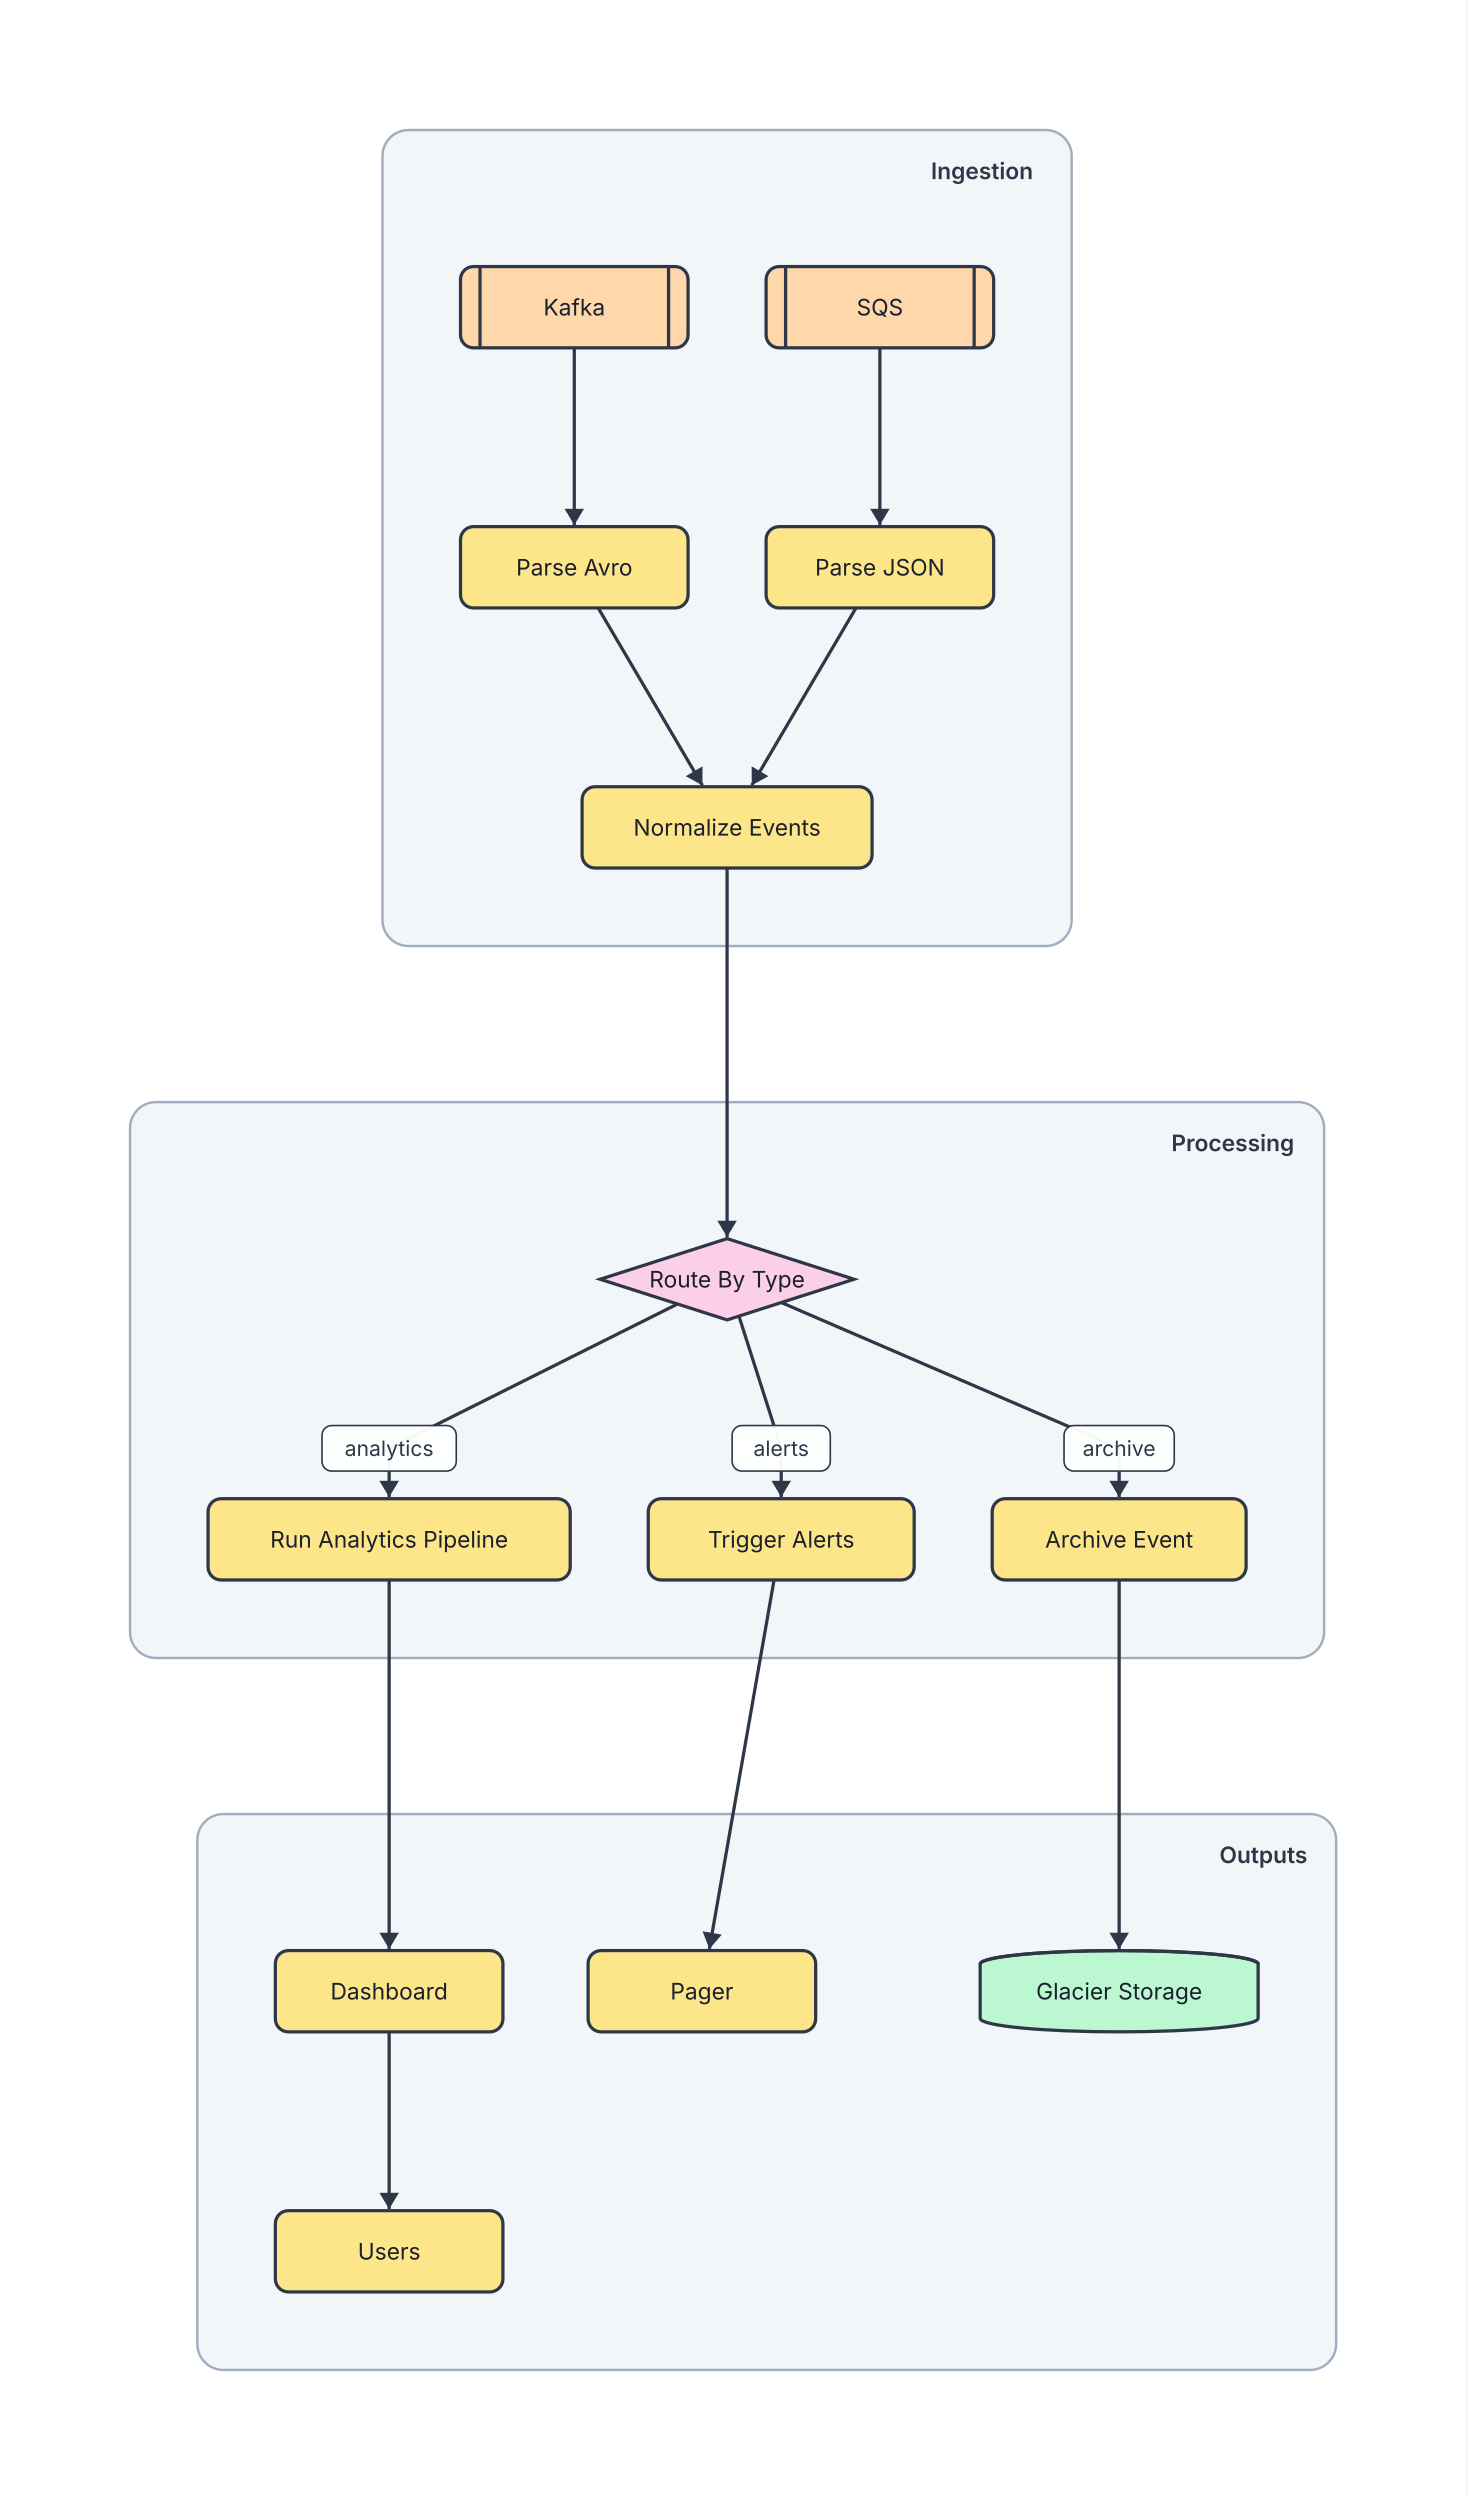
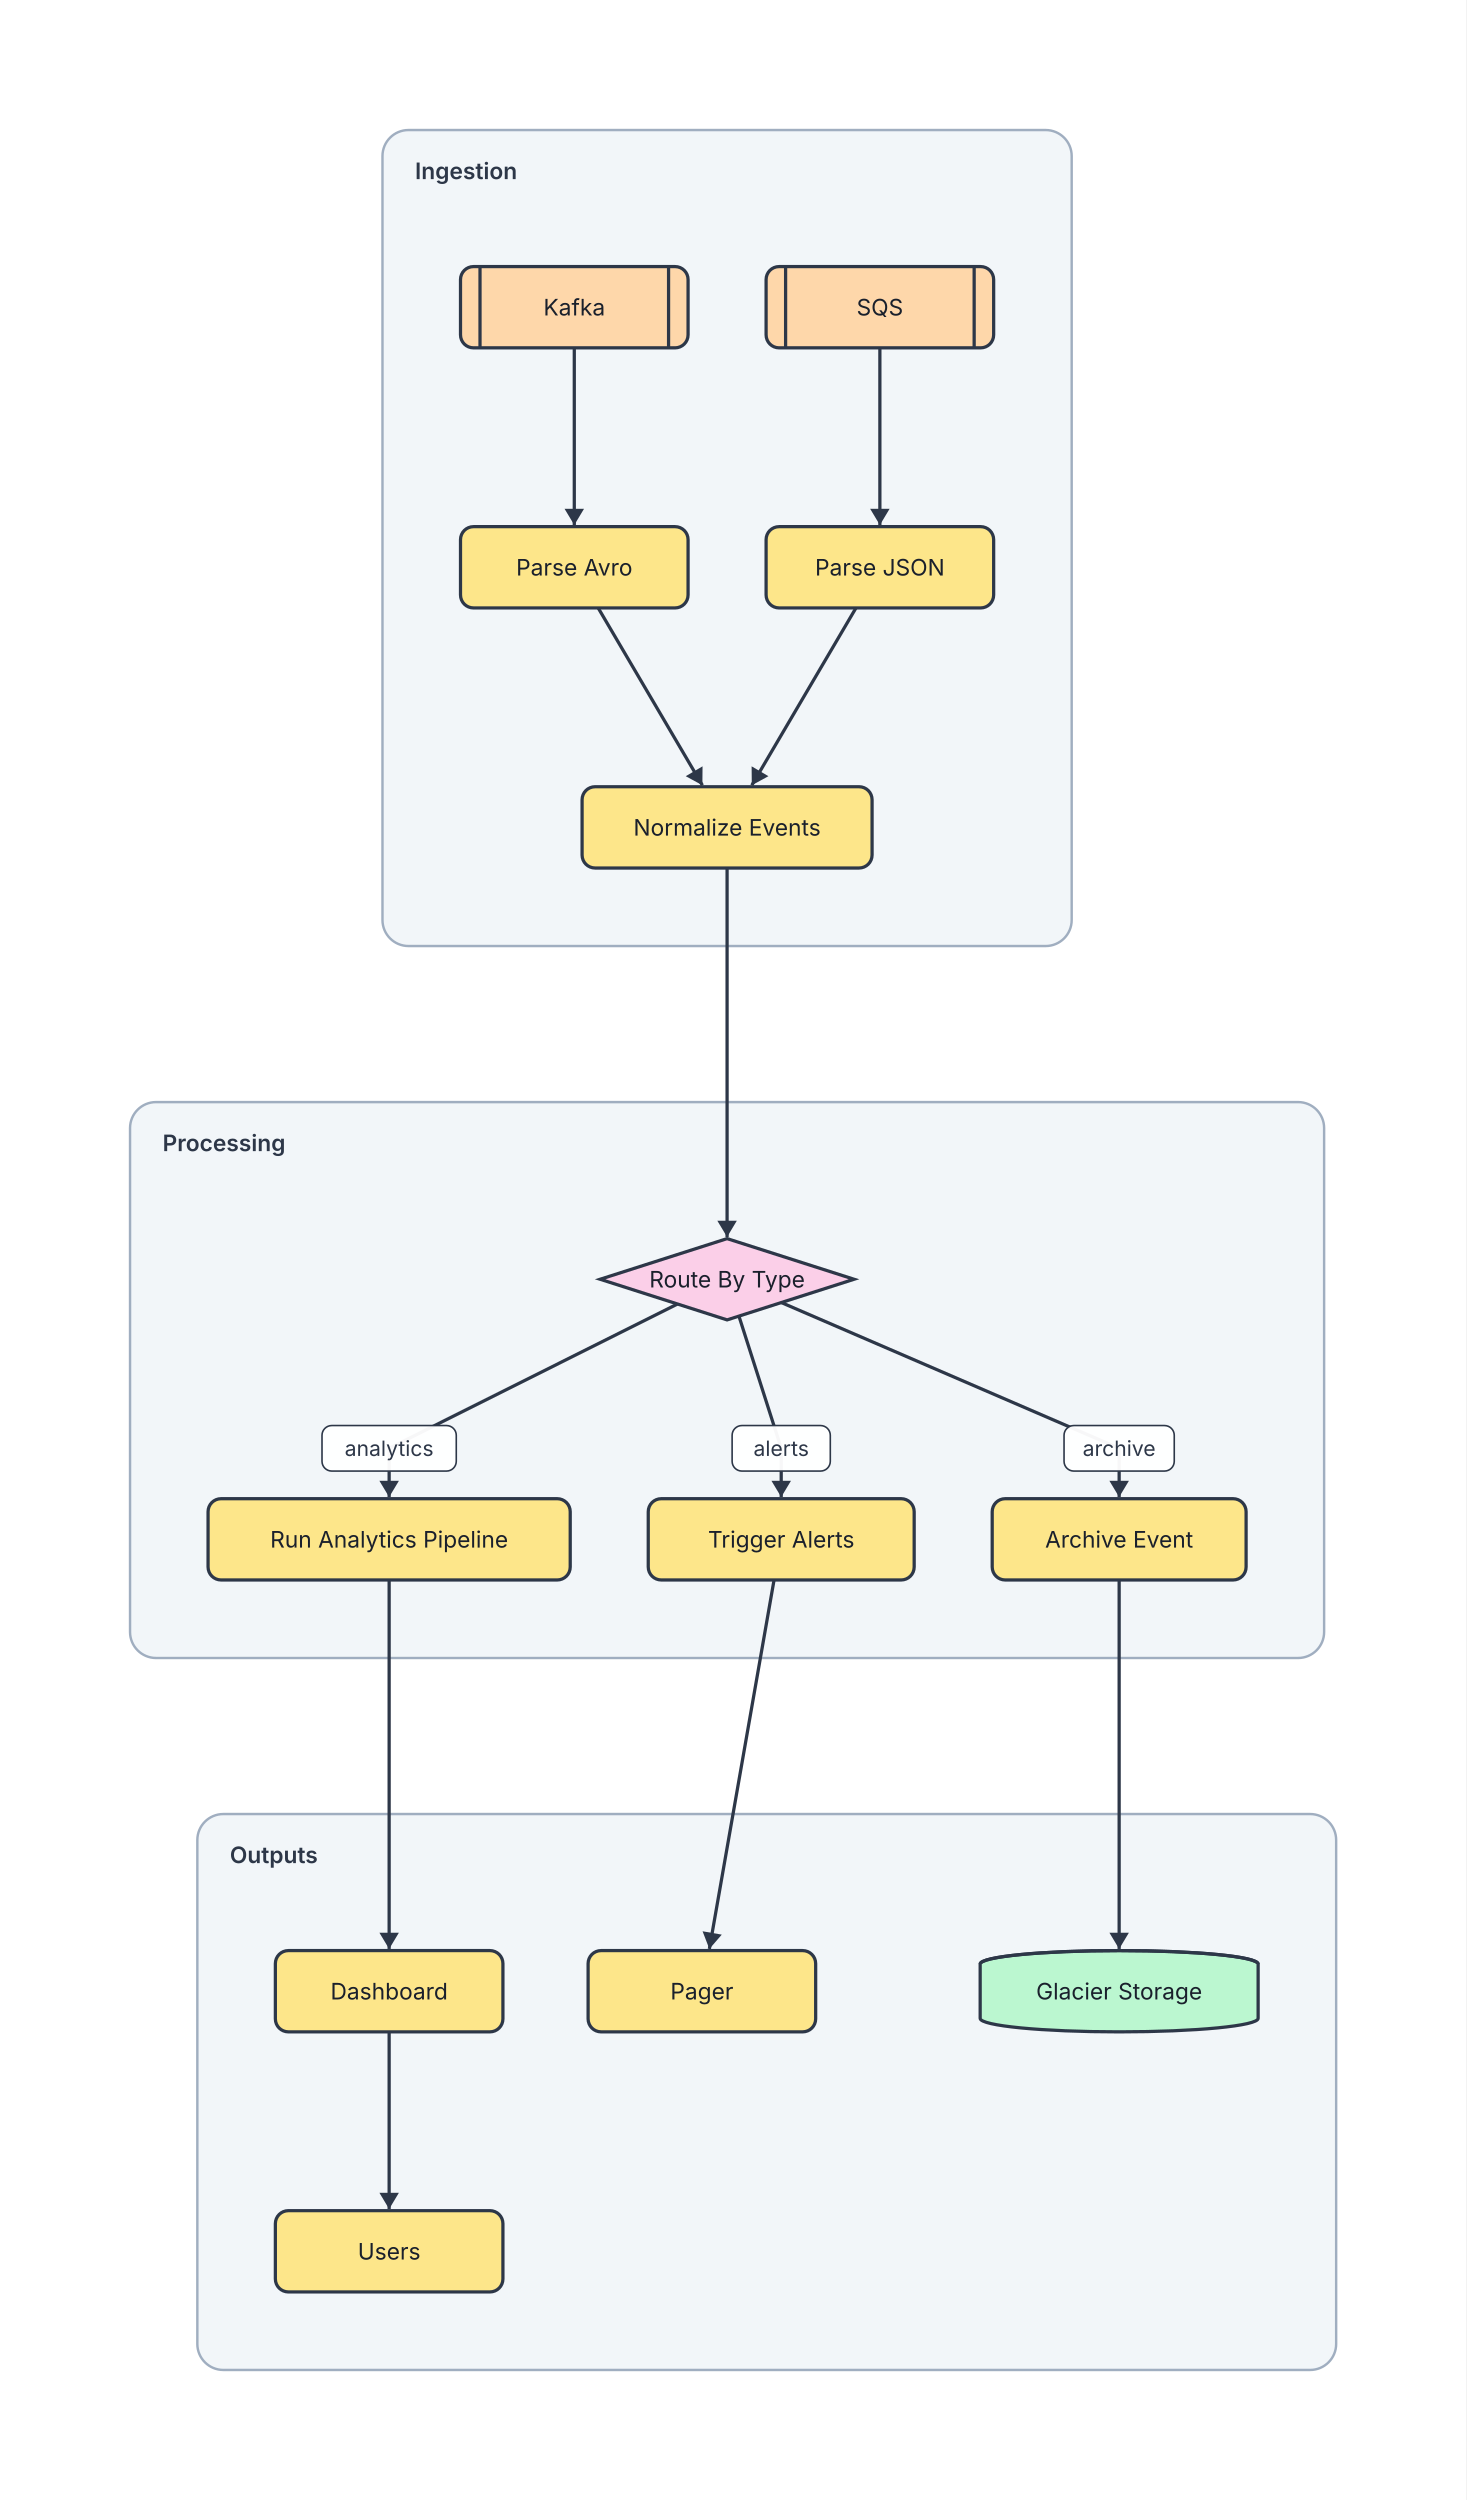
<svg xmlns="http://www.w3.org/2000/svg" width="902" height="1538" viewBox="0 0 902 1538" font-family="Inter, system-ui, sans-serif">
  <defs>
    <marker id="arrow-end" markerWidth="8" markerHeight="8" refX="6" refY="4" orient="auto" markerUnits="strokeWidth">
      <path d="M1,1 L6,4 L1,7 z" fill="context-stroke" />
    </marker>
    <marker id="arrow-start" markerWidth="8" markerHeight="8" refX="2" refY="4" orient="auto" markerUnits="strokeWidth">
      <path d="M7,1 L2,4 L7,7 z" fill="context-stroke" />
    </marker>
  </defs>
  <rect width="100%" height="100%" fill="white" />
  <g class="subgraph" data-id="Ingestion">
    <rect x="235.3" y="80.0" width="424.0" height="502.0" rx="16" ry="16" fill="#edf2f7" fill-opacity="0.7" stroke="#a0aec0" stroke-width="1.5" />
-     <text x="572.7" y="100.0" fill="#2d3748" font-size="14" font-weight="600" text-anchor="start" dominant-baseline="hanging">Ingestion</text>
+     <text x="255.3" y="100.0" fill="#2d3748" font-size="14" font-weight="600" text-anchor="start" dominant-baseline="hanging">Ingestion</text>
  </g>
  <g class="subgraph" data-id="Processing">
    <rect x="80.0" y="678.0" width="734.6" height="342.0" rx="16" ry="16" fill="#edf2f7" fill-opacity="0.7" stroke="#a0aec0" stroke-width="1.5" />
-     <text x="720.6" y="698.0" fill="#2d3748" font-size="14" font-weight="600" text-anchor="start" dominant-baseline="hanging">Processing</text>
+     <text x="100.0" y="698.0" fill="#2d3748" font-size="14" font-weight="600" text-anchor="start" dominant-baseline="hanging">Processing</text>
  </g>
  <g class="subgraph" data-id="Outputs">
    <rect x="121.4" y="1116.0" width="700.6" height="342.0" rx="16" ry="16" fill="#edf2f7" fill-opacity="0.7" stroke="#a0aec0" stroke-width="1.5" />
-     <text x="750.2" y="1136.0" fill="#2d3748" font-size="14" font-weight="600" text-anchor="start" dominant-baseline="hanging">Outputs</text>
+     <text x="141.4" y="1136.0" fill="#2d3748" font-size="14" font-weight="600" text-anchor="start" dominant-baseline="hanging">Outputs</text>
  </g>
  <g class="edge" data-id="SourceA --&gt; ParserA">
    <line x1="353.3" y1="214.0" x2="353.3" y2="323.0" stroke="#2d3748" stroke-width="2" marker-end="url(#arrow-end)" />
  </g>
  <g class="edge" data-id="SourceB --&gt; ParserB">
    <line x1="541.3" y1="214.0" x2="541.3" y2="323.0" stroke="#2d3748" stroke-width="2" marker-end="url(#arrow-end)" />
  </g>
  <g class="edge" data-id="ParserA --&gt; Normalizer">
    <line x1="368.0" y1="374.0" x2="432.1" y2="483.1" stroke="#2d3748" stroke-width="2" marker-end="url(#arrow-end)" />
  </g>
  <g class="edge" data-id="ParserB --&gt; Normalizer">
    <line x1="526.6" y1="374.0" x2="462.5" y2="483.1" stroke="#2d3748" stroke-width="2" marker-end="url(#arrow-end)" />
  </g>
  <g class="edge" data-id="Normalizer --&gt; Router">
    <line x1="447.3" y1="534.0" x2="447.3" y2="761.0" stroke="#2d3748" stroke-width="2" marker-end="url(#arrow-end)" />
  </g>
  <g class="edge" data-id="Router --&gt; Analytics">
    <polyline points="416.8,802.2 239.4,891.0 239.4,921.0" fill="none" stroke="#2d3748" stroke-width="2" marker-end="url(#arrow-end)" />
    <g pointer-events="none">
      <rect x="198.1" y="877.0" width="82.6" height="28.0" rx="6" ry="6" fill="white" fill-opacity="0.96" stroke="#2d3748" stroke-width="1" />
      <text x="239.4" y="891.0" fill="#2d3748" font-size="13" text-anchor="middle" dominant-baseline="middle" xml:space="preserve">analytics</text>
    </g>
  </g>
  <g class="edge" data-id="Router --&gt; Alerts">
    <polyline points="454.6,809.7 480.6,891.0 480.6,921.0" fill="none" stroke="#2d3748" stroke-width="2" marker-end="url(#arrow-end)" />
    <g pointer-events="none">
      <rect x="450.4" y="877.0" width="60.4" height="28.0" rx="6" ry="6" fill="white" fill-opacity="0.96" stroke="#2d3748" stroke-width="1" />
      <text x="480.6" y="891.0" fill="#2d3748" font-size="13" text-anchor="middle" dominant-baseline="middle" xml:space="preserve">alerts</text>
    </g>
  </g>
  <g class="edge" data-id="Router --&gt; Archive">
    <polyline points="480.6,801.3 688.5,891.0 688.5,921.0" fill="none" stroke="#2d3748" stroke-width="2" marker-end="url(#arrow-end)" />
    <g pointer-events="none">
      <rect x="654.6" y="877.0" width="67.8" height="28.0" rx="6" ry="6" fill="white" fill-opacity="0.96" stroke="#2d3748" stroke-width="1" />
      <text x="688.5" y="891.0" fill="#2d3748" font-size="13" text-anchor="middle" dominant-baseline="middle" xml:space="preserve">archive</text>
    </g>
  </g>
  <g class="edge" data-id="Analytics --&gt; Dashboard">
    <line x1="239.4" y1="972.0" x2="239.4" y2="1199.0" stroke="#2d3748" stroke-width="2" marker-end="url(#arrow-end)" />
  </g>
  <g class="edge" data-id="Alerts --&gt; Pager">
    <line x1="476.2" y1="972.0" x2="436.4" y2="1199.0" stroke="#2d3748" stroke-width="2" marker-end="url(#arrow-end)" />
  </g>
  <g class="edge" data-id="Archive --&gt; Glacier">
    <line x1="688.5" y1="972.0" x2="688.5" y2="1199.0" stroke="#2d3748" stroke-width="2" marker-end="url(#arrow-end)" />
  </g>
  <g class="edge" data-id="Dashboard --&gt; Users">
    <line x1="239.4" y1="1250.0" x2="239.4" y2="1359.0" stroke="#2d3748" stroke-width="2" marker-end="url(#arrow-end)" />
  </g>
  <g class="node" data-id="SourceA">
    <rect x="283.3" y="164.0" width="140.0" height="50.0" rx="8" ry="8" fill="#fed7aa" stroke="#2d3748" stroke-width="2" />
    <line x1="295.3" y1="164.0" x2="295.3" y2="214.0" stroke="#2d3748" stroke-width="2" />
    <line x1="411.3" y1="164.0" x2="411.3" y2="214.0" stroke="#2d3748" stroke-width="2" />
    <text x="353.3" y="189.0" fill="#1a202c" font-size="14" text-anchor="middle" dominant-baseline="middle">Kafka</text>
  </g>
  <g class="node" data-id="ParserA">
    <rect x="283.3" y="324.0" width="140.0" height="50.0" rx="8" ry="8" fill="#fde68a" stroke="#2d3748" stroke-width="2" />
    <text x="353.3" y="349.0" fill="#1a202c" font-size="14" text-anchor="middle" dominant-baseline="middle">Parse Avro</text>
  </g>
  <g class="node" data-id="SourceB">
    <rect x="471.3" y="164.0" width="140.0" height="50.0" rx="8" ry="8" fill="#fed7aa" stroke="#2d3748" stroke-width="2" />
    <line x1="483.3" y1="164.0" x2="483.3" y2="214.0" stroke="#2d3748" stroke-width="2" />
    <line x1="599.3" y1="164.0" x2="599.3" y2="214.0" stroke="#2d3748" stroke-width="2" />
    <text x="541.3" y="189.0" fill="#1a202c" font-size="14" text-anchor="middle" dominant-baseline="middle">SQS</text>
  </g>
  <g class="node" data-id="ParserB">
    <rect x="471.3" y="324.0" width="140.0" height="50.0" rx="8" ry="8" fill="#fde68a" stroke="#2d3748" stroke-width="2" />
    <text x="541.3" y="349.0" fill="#1a202c" font-size="14" text-anchor="middle" dominant-baseline="middle">Parse JSON</text>
  </g>
  <g class="node" data-id="Normalizer">
    <rect x="358.1" y="484.0" width="178.4" height="50.0" rx="8" ry="8" fill="#fde68a" stroke="#2d3748" stroke-width="2" />
    <text x="447.3" y="509.0" fill="#1a202c" font-size="14" text-anchor="middle" dominant-baseline="middle">Normalize Events</text>
  </g>
  <g class="node" data-id="Router">
    <polygon points="447.3,762.0 525.4,787.0 447.3,812.0 369.2,787.0" fill="#fbcfe8" stroke="#2d3748" stroke-width="2" />
    <text x="447.3" y="787.0" fill="#1a202c" font-size="14" text-anchor="middle" dominant-baseline="middle">Route By Type</text>
  </g>
  <g class="node" data-id="Analytics">
    <rect x="128.0" y="922.0" width="222.8" height="50.0" rx="8" ry="8" fill="#fde68a" stroke="#2d3748" stroke-width="2" />
    <text x="239.4" y="947.0" fill="#1a202c" font-size="14" text-anchor="middle" dominant-baseline="middle">Run Analytics Pipeline</text>
  </g>
  <g class="node" data-id="Alerts">
    <rect x="398.8" y="922.0" width="163.6" height="50.0" rx="8" ry="8" fill="#fde68a" stroke="#2d3748" stroke-width="2" />
    <text x="480.6" y="947.0" fill="#1a202c" font-size="14" text-anchor="middle" dominant-baseline="middle">Trigger Alerts</text>
  </g>
  <g class="node" data-id="Archive">
    <rect x="610.4" y="922.0" width="156.2" height="50.0" rx="8" ry="8" fill="#fde68a" stroke="#2d3748" stroke-width="2" />
    <text x="688.5" y="947.0" fill="#1a202c" font-size="14" text-anchor="middle" dominant-baseline="middle">Archive Event</text>
  </g>
  <g class="node" data-id="Dashboard">
    <rect x="169.4" y="1200.0" width="140.0" height="50.0" rx="8" ry="8" fill="#fde68a" stroke="#2d3748" stroke-width="2" />
    <text x="239.4" y="1225.0" fill="#1a202c" font-size="14" text-anchor="middle" dominant-baseline="middle">Dashboard</text>
  </g>
  <g class="node" data-id="Pager">
    <rect x="361.8" y="1200.0" width="140.0" height="50.0" rx="8" ry="8" fill="#fde68a" stroke="#2d3748" stroke-width="2" />
    <text x="431.8" y="1225.0" fill="#1a202c" font-size="14" text-anchor="middle" dominant-baseline="middle">Pager</text>
  </g>
  <g class="node" data-id="Glacier">
    <path d="M603.0,1208.3 A85.5,8.3 0 0 1 774.0,1208.3 L774.0,1241.7 A85.5,8.3 0 0 1 603.0,1241.7 Z" fill="#bbf7d0" stroke="#2d3748" stroke-width="2" />
    <path d="M603.0,1208.3 A85.5,8.3 0 0 1 774.0,1208.3" fill="none" stroke="#2d3748" stroke-width="2" />
    <text x="688.5" y="1225.0" fill="#1a202c" font-size="14" text-anchor="middle" dominant-baseline="middle">Glacier Storage</text>
  </g>
  <g class="node" data-id="Users">
    <rect x="169.4" y="1360.0" width="140.0" height="50.0" rx="8" ry="8" fill="#fde68a" stroke="#2d3748" stroke-width="2" />
    <text x="239.4" y="1385.0" fill="#1a202c" font-size="14" text-anchor="middle" dominant-baseline="middle">Users</text>
  </g>
</svg>
